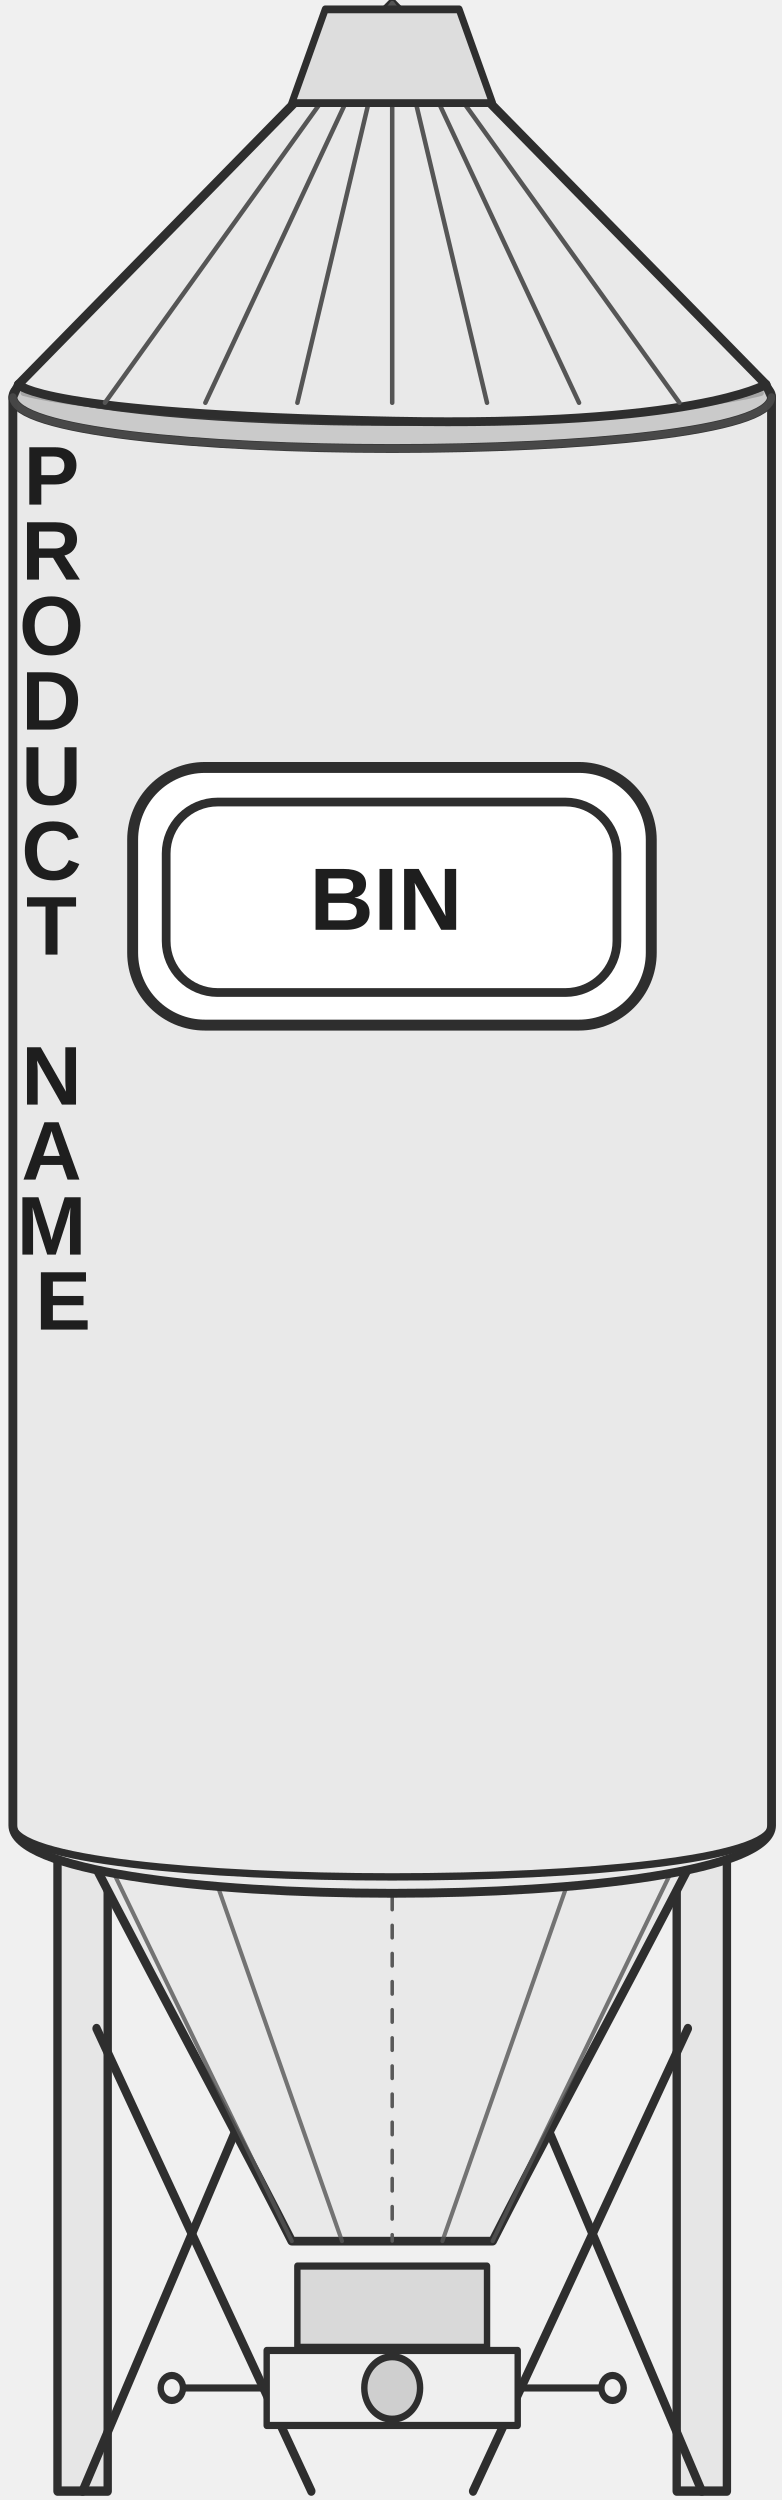
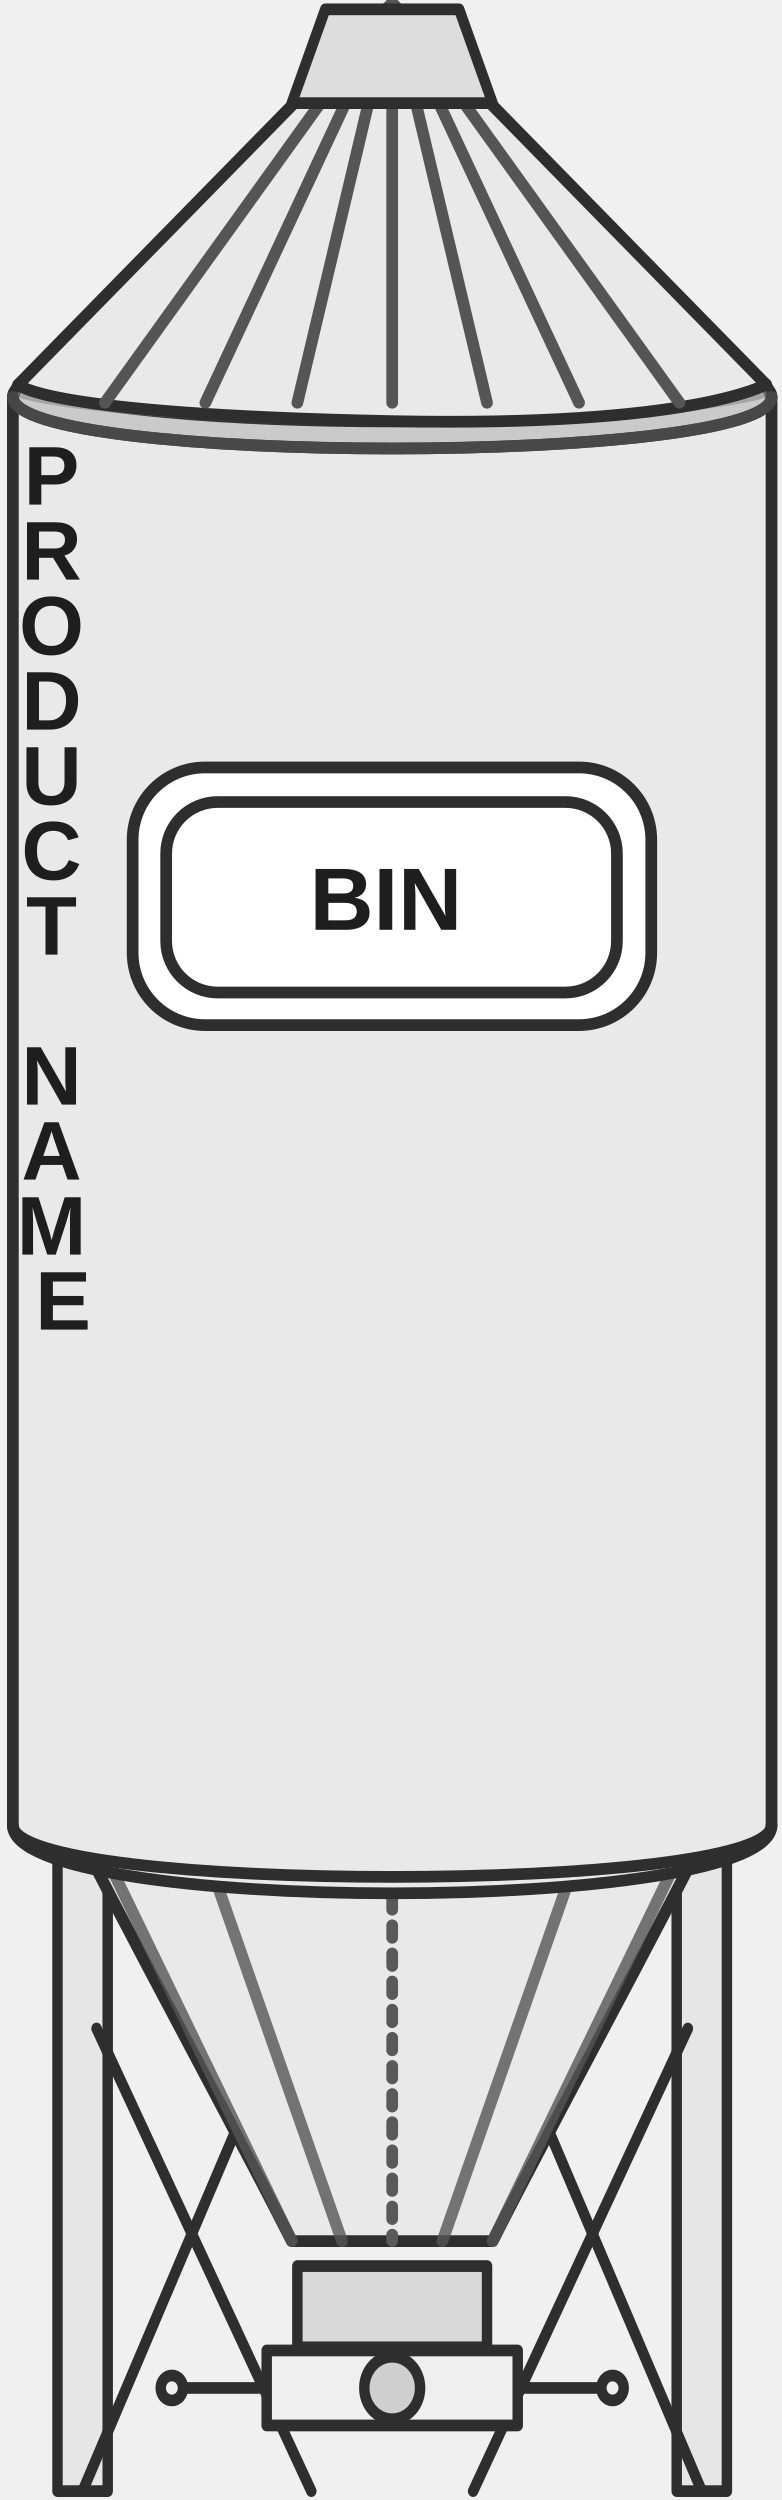
- <svg xmlns="http://www.w3.org/2000/svg" width="250" height="800" viewBox="0 0 250 800" version="1.1" id="svg55" eType="Bin">
+ <svg xmlns="http://www.w3.org/2000/svg" width="250" height="800" viewBox="0 0 250 800" version="1.1" id="svg55" eType="Bin" kewidth="100" keheight="320" stroke-width="3.75" stroke-linejoin="round" stroke-linecap="round">
  <defs id="defs55" />
  <g id="wheat-receiving-silo" fill="none" stroke="#2e2e2e" stroke-linecap="round" stroke-linejoin="round">
    <g id="g58" transform="translate(-119.8012,-120.9254)">
-       <g id="support-legs" fill="#e6e6e6" stroke-width="3" transform="matrix(0.8925509,0,0,1.000208,13.24095,-0.1080872)">
-         <rect id="left-leg" x="140" y="660" width="18" height="258" />
-         <rect id="right-leg" x="362" y="660" width="18" height="258" />
-         <path id="left-cross-brace-1" d="M 149,918 228,752" />
-         <path id="right-cross-brace-1" d="M 371,918 292,752" />
-         <path id="left-cross-brace-2" d="m 154,770 77,148" />
-         <path id="right-cross-brace-2" d="M 366,770 289,918" />
-         <path id="leg-top-brace" d="M 158,700 H 362" />
+       <g id="support-legs" fill="#e6e6e6" stroke-width="3.75" transform="matrix(0.8925509,0,0,1.000208,13.24095,-0.1080872)">
+         <rect id="left-leg" x="140" y="660" width="18" height="258" stroke-width="3.75" />
+         <rect id="right-leg" x="362" y="660" width="18" height="258" stroke-width="3.75" />
+         <path id="left-cross-brace-1" d="M 149,918 228,752" stroke-width="3.75" />
+         <path id="right-cross-brace-1" d="M 371,918 292,752" stroke-width="3.75" />
+         <path id="left-cross-brace-2" d="m 154,770 77,148" stroke-width="3.75" />
+         <path id="right-cross-brace-2" d="M 366,770 289,918" stroke-width="3.75" />
+         <path id="leg-top-brace" d="M 158,700 H 362" stroke-width="3.75" />
      </g>
-       <g id="discharge-valve" stroke-width="2.3" transform="matrix(0.8925509,0,0,1.000208,13.24095,-0.1080872)">
-         <rect id="upper-valve-box" x="226" y="846" width="68" height="26" fill="#d9d9d9" />
-         <rect id="lower-valve-box" x="215" y="873" width="90" height="24" fill="#efefef" />
-         <circle id="valve-wheel" cx="260" cy="885" r="10" fill="#cfcfcf" />
-         <path id="valve-pipe-left-right" d="m 214,885 h -33 m 125,0 h 33" />
-         <circle id="left-pipe-cap" cx="181" cy="885" r="4" fill="#efefef" />
-         <circle id="right-pipe-cap" cx="339" cy="885" r="4" fill="#efefef" />
+       <g id="discharge-valve" stroke-width="3.75" transform="matrix(0.8925509,0,0,1.000208,13.24095,-0.1080872)">
+         <rect id="upper-valve-box" x="226" y="846" width="68" height="26" fill="#d9d9d9" stroke-width="3.75" data-vizi-fill-target="true" />
+         <rect id="lower-valve-box" x="215" y="873" width="90" height="24" fill="#efefef" stroke-width="3.75" data-vizi-fill-target="true" />
+         <circle id="valve-wheel" cx="260" cy="885" r="10" fill="#cfcfcf" stroke-width="3.75" data-vizi-fill-target="true" />
+         <path id="valve-pipe-left-right" d="m 214,885 h -33 m 125,0 h 33" stroke-width="3.75" />
+         <circle id="left-pipe-cap" cx="181" cy="885" r="4" fill="#efefef" stroke-width="3.75" data-vizi-fill-target="true" />
+         <circle id="right-pipe-cap" cx="339" cy="885" r="4" fill="#efefef" stroke-width="3.75" data-vizi-fill-target="true" />
      </g>
-       <path id="short-hopper-cone" d="m 127.462,671.721 c 19.64,43.277 59.814,115.404 85.704,166.375 h 64.278 c 25.89,-50.97 66.063,-123.098 85.704,-166.375 z" fill="#e9e9e9" stroke-width="2.78" />
-       <path id="hopper-center-seam" d="M 245.304,665.03 V 838.066" stroke="#595959" stroke-width="1.134" stroke-dasharray="4, 5" />
-       <path id="hopper-seams" d="M 132.843,672.032 213.172,838.066 M 357.766,672.032 277.436,838.066 M 173.9,680.033 229.238,838.066 M 316.708,680.033 261.37,838.066" stroke="#555555" stroke-width="1.323" opacity="0.8" />
-       <path id="hopper-top-rim" d="m 127.487,705.03 c 35.702,20.004 199.931,20.004 235.633,0" stroke-width="2.835" />
-       <path id="main-tall-bin" d="m 123.917,247.943 c 0,-22.005 242.774,-22.005 242.774,0 v 457.087 c 0,29.006 -242.774,29.006 -242.774,0 z" fill="#e9e9e9" stroke-width="2.835" />
-       <path id="top-bin-collar-fill" d="m 125.702,243.943 c 34.553,15.792 204.65,15.792 239.204,0 l 1.785,4.001 c 0,22.005 -242.774,22.005 -242.774,0 z" fill="#c9c9c9" stroke-width="2.835" opacity="0.96" />
-       <path id="top-bin-inner-shadow" d="m 127.314,246.683 c 39.653,10.547 196.326,10.547 235.98,0" fill="none" stroke="#8a8a8a" stroke-width="1.89" opacity="0.58" />
-       <path id="top-bin-front-lip" d="m 123.917,247.943 c 0,22.005 242.774,22.005 242.774,0" fill="none" stroke="#4c4c4c" stroke-width="2.362" opacity="0.8" />
-       <path id="bottom-bin-ellipse" d="m 123.917,705.03 c 0,22.005 242.774,22.005 242.774,0" stroke-width="2.362" />
-       <path id="roof" d="M 125.702,243.943 245.304,121.917 364.906,243.943 c 0,0 -22.957,13.695 -119.141,11.757 -114.097,-2.3 -120.063,-11.757 -120.063,-11.757 z" fill="#e9e9e9" stroke-width="2.835" />
-       <path id="roof-panel-lines" d="m 245.304,121.934 v 127.87 m -91.916,0 91.916,-127.87 M 185.514,249.804 245.304,121.934 M 214.963,249.804 245.304,121.934 M 275.645,249.804 245.304,121.934 M 305.094,249.804 245.304,121.934 M 337.22,249.804 245.304,121.934" stroke="#555555" stroke-width="1.451" />
-       <g id="top-receiving-head-no-ladder" stroke-width="2.5" transform="matrix(0.8925509,0,0,1.000208,13.24095,-0.1080872)">
-         <path id="head-transition" d="m 236,124 -12,30 h 72 l -12,-30 z" fill="#dddddd" />
+       <path id="short-hopper-cone" d="m 127.462,671.721 c 19.64,43.277 59.814,115.404 85.704,166.375 h 64.278 c 25.89,-50.97 66.063,-123.098 85.704,-166.375 z" fill="#e9e9e9" stroke-width="3.75" data-vizi-fill-target="true" />
+       <path id="hopper-center-seam" d="M 245.304,665.03 V 838.066" stroke="#595959" stroke-width="3.75" stroke-dasharray="4, 5" />
+       <path id="hopper-seams" d="M 132.843,672.032 213.172,838.066 M 357.766,672.032 277.436,838.066 M 173.9,680.033 229.238,838.066 M 316.708,680.033 261.37,838.066" stroke="#555555" stroke-width="3.75" opacity="0.8" />
+       <path id="hopper-top-rim" d="m 127.487,705.03 c 35.702,20.004 199.931,20.004 235.633,0" stroke-width="3.75" />
+       <path id="main-tall-bin" d="m 123.917,247.943 c 0,-22.005 242.774,-22.005 242.774,0 v 457.087 c 0,29.006 -242.774,29.006 -242.774,0 z" fill="#e9e9e9" stroke-width="3.75" data-vizi-fill-target="true" />
+       <path id="top-bin-collar-fill" d="m 125.702,243.943 c 34.553,15.792 204.65,15.792 239.204,0 l 1.785,4.001 c 0,22.005 -242.774,22.005 -242.774,0 z" fill="#c9c9c9" stroke-width="3.75" opacity="0.96" data-vizi-fill-target="true" />
+       <path id="top-bin-inner-shadow" d="m 127.314,246.683 c 39.653,10.547 196.326,10.547 235.98,0" fill="none" stroke="#8a8a8a" stroke-width="3.75" opacity="0.58" />
+       <path id="top-bin-front-lip" d="m 123.917,247.943 c 0,22.005 242.774,22.005 242.774,0" fill="none" stroke="#4c4c4c" stroke-width="3.75" opacity="0.8" />
+       <path id="bottom-bin-ellipse" d="m 123.917,705.03 c 0,22.005 242.774,22.005 242.774,0" stroke-width="3.75" />
+       <path id="roof" d="M 125.702,243.943 245.304,121.917 364.906,243.943 c 0,0 -22.957,13.695 -119.141,11.757 -114.097,-2.3 -120.063,-11.757 -120.063,-11.757 z" fill="#e9e9e9" stroke-width="3.75" data-vizi-fill-target="true" />
+       <path id="roof-panel-lines" d="m 245.304,121.934 v 127.87 m -91.916,0 91.916,-127.87 M 185.514,249.804 245.304,121.934 M 214.963,249.804 245.304,121.934 M 275.645,249.804 245.304,121.934 M 305.094,249.804 245.304,121.934 M 337.22,249.804 245.304,121.934" stroke="#555555" stroke-width="3.75" />
+       <g id="top-receiving-head-no-ladder" stroke-width="3.75" transform="matrix(0.8925509,0,0,1.000208,13.24095,-0.1080872)">
+         <path id="head-transition" d="m 236,124 -12,30 h 72 l -12,-30 z" fill="#dddddd" stroke-width="3.75" data-vizi-fill-target="true" />
      </g>
-       <g id="labels-and-access-panels" stroke-width="2" transform="translate(-13.43617,-103.2905)">
-         <text id="wheat-text-8" x="153.429" y="385.688" text-anchor="middle" font-family="Arial, Helvetica, sans-serif" font-size="35.372px" font-weight="700" fill="#1e1e1e" stroke="none" style="font-size:26.667px;line-height:0.9;stroke-width:3.076">
+       <g id="labels-and-access-panels" stroke-width="3.75" transform="translate(-13.43617,-103.2905)">
+         <text id="wheat-text-8" x="153.429" y="385.688" text-anchor="middle" font-family="Arial, Helvetica, sans-serif" font-size="35.372px" font-weight="700" fill="#1e1e1e" stroke="none" style="font-size:26.667px;line-height:0.9;stroke-width:3.75">
          <tspan x="153.429" y="385.688" style="font-size:26.667px;line-height:0.9" id="tspan62">P</tspan>
          <tspan x="153.429" y="409.688" style="font-size:26.667px;line-height:0.9" id="tspan64">R</tspan>
          <tspan x="153.429" y="433.688" style="font-size:26.667px;line-height:0.9" id="tspan65">O</tspan>
          <tspan x="153.429" y="457.688" style="font-size:26.667px;line-height:0.9" id="tspan66">D</tspan>
          <tspan x="153.429" y="481.688" style="font-size:26.667px;line-height:0.9" id="tspan67">U</tspan>
          <tspan x="153.429" y="505.688" style="font-size:26.667px;line-height:0.9" id="tspan68">C</tspan>
          <tspan x="153.429" y="529.688" style="font-size:26.667px;line-height:0.9" id="tspan69">T</tspan>
          <tspan x="153.429" y="553.688" style="font-size:26.667px;line-height:0.9" id="tspan75" />
          <tspan x="153.429" y="577.688" style="font-size:26.667px;line-height:0.9" id="tspan63">N</tspan>
          <tspan x="153.429" y="601.688" style="font-size:26.667px;line-height:0.9" id="tspan72">A</tspan>
          <tspan x="153.429" y="625.688" style="font-size:26.667px;line-height:0.9" id="tspan73">M</tspan>
          <tspan x="153.429" y="649.688" style="font-size:26.667px;line-height:0.9" id="tspan74">E</tspan>
        </text>
-         <rect id="inspection-hatch" x="175.684" y="469.8" width="165.958" height="82.451" rx="23.157" fill="#e5e5e5" style="stroke-width:3.498;fill:#ffffff;fill-opacity:1" />
-         <text id="wheat-text" x="256.725" y="521.76" text-anchor="middle" font-family="Arial, Helvetica, sans-serif" font-size="28.333px" font-weight="700" fill="#1e1e1e" stroke="none" style="stroke-width:2.464">BIN</text>
-         <rect id="hatch-inner" x="186.411" y="480.869" width="144.242" height="60.952" rx="16.485" fill="none" stroke-width="2.802" />
-         <text xml:space="preserve" style="font-size:26.667px;line-height:0.9;writing-mode:lr-tb;direction:ltr;fill:#000000;fill-rule:evenodd;stroke:#808080;stroke-width:3;stroke-miterlimit:3.6" x="165.988" y="525.69" id="text70">
+         <rect id="inspection-hatch" x="175.684" y="469.8" width="165.958" height="82.451" rx="23.157" fill="#e5e5e5" style="stroke-width:3.75;fill:#ffffff;fill-opacity:1" data-vizi-fill-target="true" />
+         <text id="wheat-text" x="256.725" y="521.76" text-anchor="middle" font-family="Arial, Helvetica, sans-serif" font-size="28.333px" font-weight="700" fill="#1e1e1e" stroke="none" style="stroke-width:3.75">BIN</text>
+         <rect id="hatch-inner" x="186.411" y="480.869" width="144.242" height="60.952" rx="16.485" fill="none" stroke-width="3.75" />
+         <text xml:space="preserve" style="font-size:26.667px;line-height:0.9;writing-mode:lr-tb;direction:ltr;fill:#000000;fill-rule:evenodd;stroke:#808080;stroke-width:3.75;stroke-miterlimit:3.6" x="165.988" y="525.69" id="text70">
          <tspan id="tspan70" x="165.988" y="525.69" />
          <tspan x="165.988" y="549.69" id="tspan71" />
        </text>
      </g>
    </g>
  </g>
</svg>
